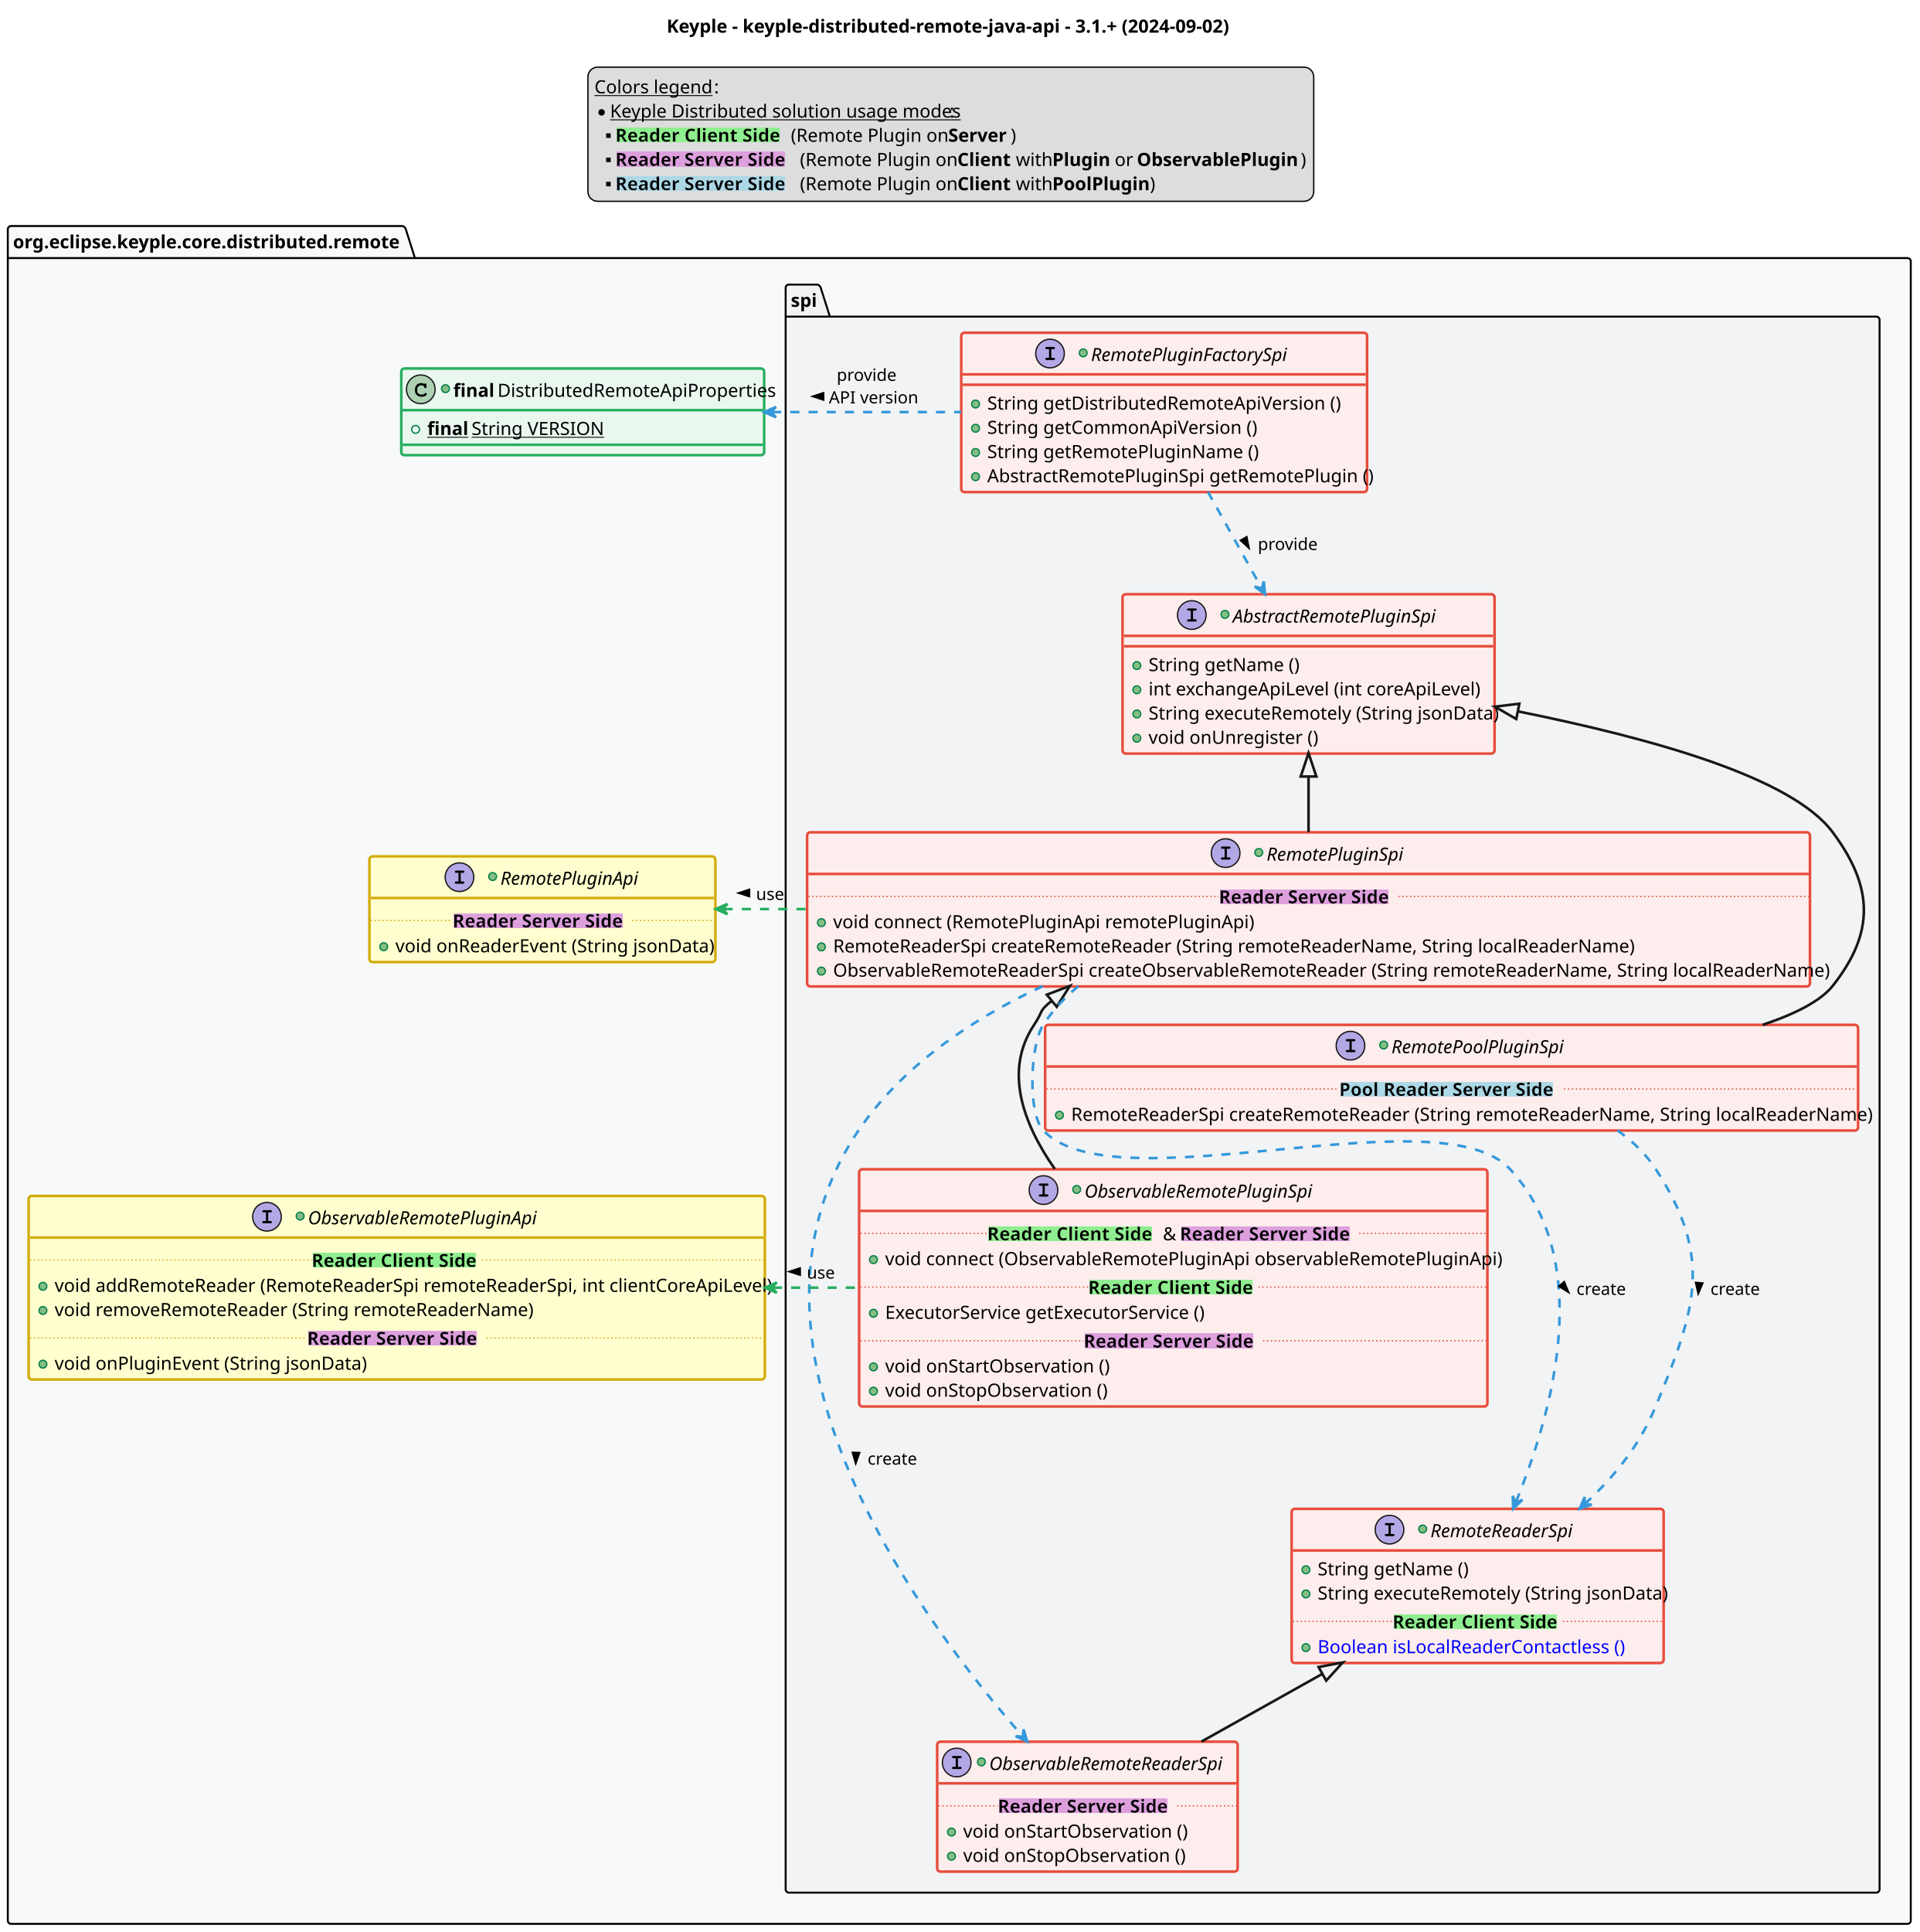
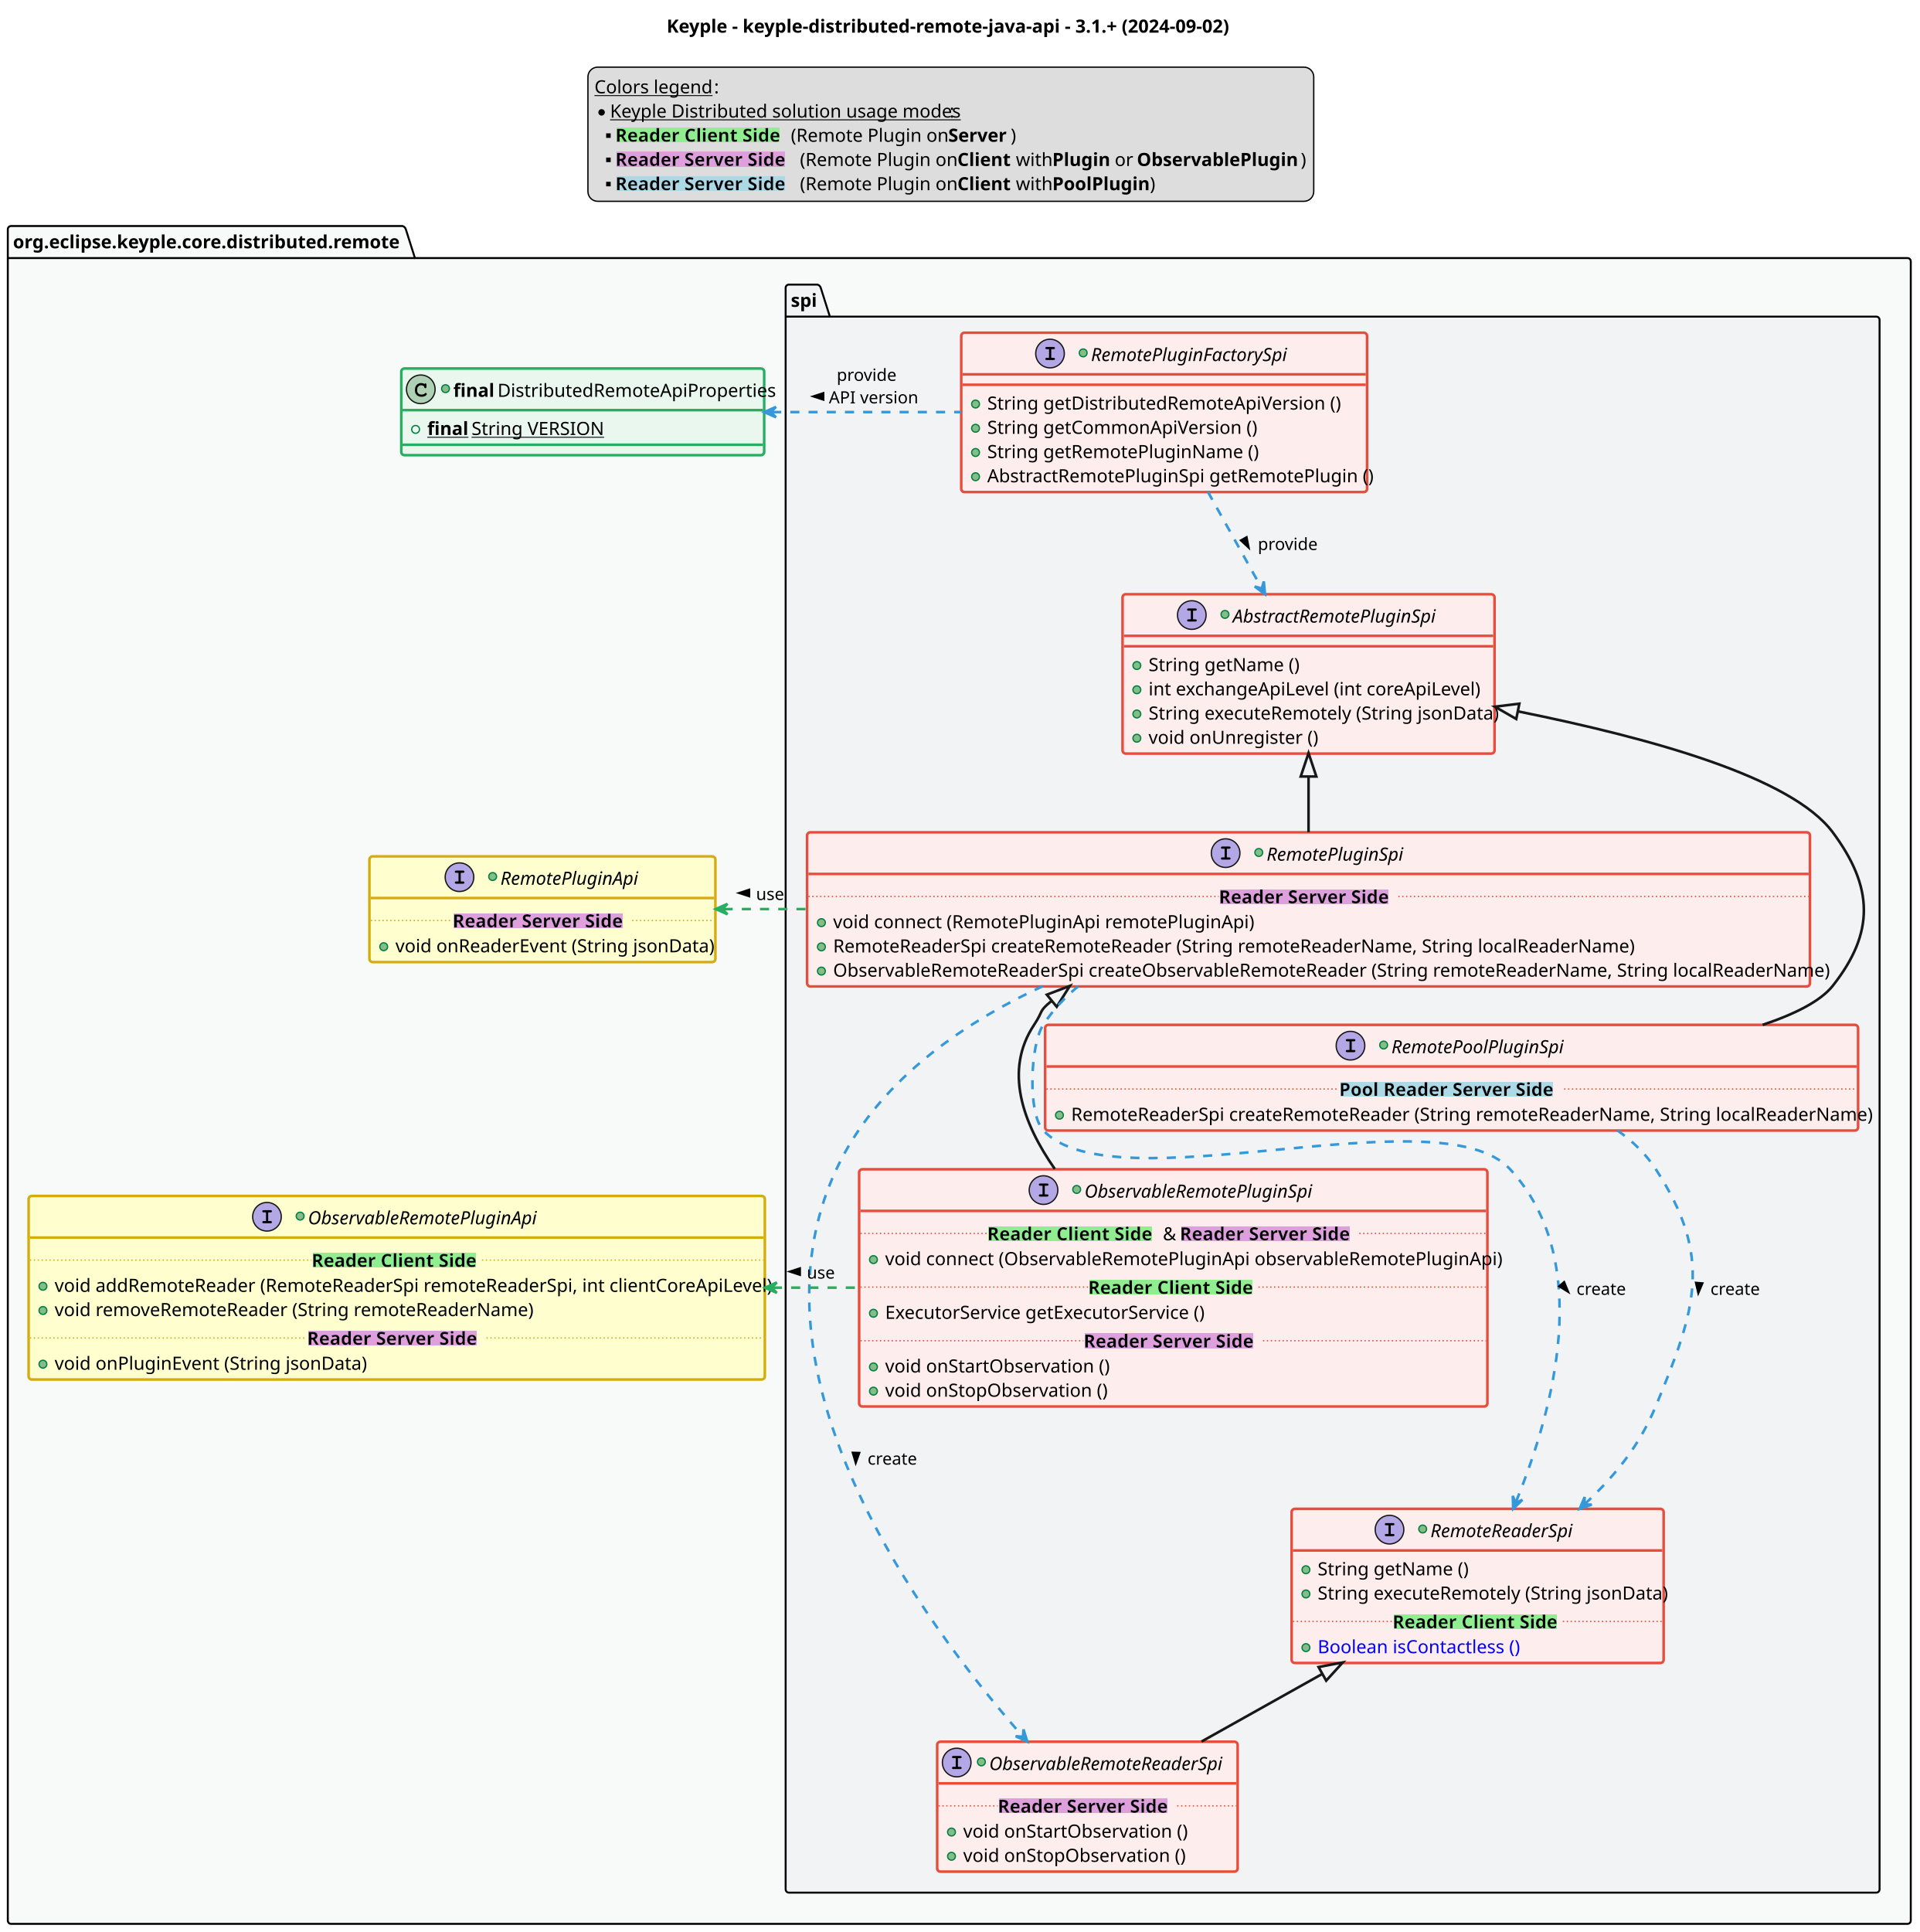
<svg xmlns="http://www.w3.org/2000/svg" contentStyleType="text/css" height="1485px" preserveAspectRatio="none" style="width:1476px;height:1485px;background:#FFFFFF;" version="1.1" viewBox="0 0 1476 1485" width="1476px" zoomAndPan="magnify">
  <defs>
-     <filter height="1" id="b19fk21f3joc210" width="1" x="0" y="0">
+     <filter height="1" id="b5j9cqn3g2prt0" width="1" x="0" y="0">
      <feFlood flood-color="#90EE90" result="flood" />
      <feComposite in="SourceGraphic" in2="flood" operator="over" />
    </filter>
-     <filter height="1" id="b19fk21f3joc211" width="1" x="0" y="0">
+     <filter height="1" id="b5j9cqn3g2prt1" width="1" x="0" y="0">
      <feFlood flood-color="#DDA0DD" result="flood" />
      <feComposite in="SourceGraphic" in2="flood" operator="over" />
    </filter>
-     <filter height="1" id="b19fk21f3joc212" width="1" x="0" y="0">
+     <filter height="1" id="b5j9cqn3g2prt2" width="1" x="0" y="0">
      <feFlood flood-color="#ADD8E6" result="flood" />
      <feComposite in="SourceGraphic" in2="flood" operator="over" />
    </filter>
  </defs>
  <g>
    <text fill="#000000" font-family="sans-serif" font-size="14" font-weight="bold" lengthAdjust="spacing" textLength="437" x="512.5" y="25.107">Keyple - keyple-distributed-remote-java-api - 3.1.+ (2024-09-02)</text>
    <rect fill="#DDDDDD" height="103.106" id="_legend" rx="7.5" ry="7.5" style="stroke:#000000;stroke-width:1.0;" width="558" x="452" y="51.621" />
    <text fill="#000000" font-family="sans-serif" font-size="14" lengthAdjust="spacing" text-decoration="underline" textLength="88" x="457" y="71.728">Colors legend</text>
    <text fill="#000000" font-family="sans-serif" font-size="14" lengthAdjust="spacing" textLength="4" x="549" y="71.728">:</text>
    <ellipse cx="462.5" cy="86.363" fill="#000000" rx="2.5" ry="2.5" style="stroke:#000000;stroke-width:0.0;" />
    <text fill="#000000" font-family="sans-serif" font-size="14" lengthAdjust="spacing" text-decoration="underline" textLength="257" x="469" y="90.35">Keyple Distributed solution usage modes</text>
    <text fill="#000000" font-family="sans-serif" font-size="14" lengthAdjust="spacing" textLength="4" x="730" y="90.35">:</text>
    <rect fill="#000000" height="3.5" style="stroke:#000000;stroke-width:0.0;" width="3.5" x="466" y="102.484" />
-     <text fill="#000000" filter="url(#b19fk21f3joc210)" font-family="sans-serif" font-size="14" font-weight="bold" lengthAdjust="spacing" textLength="131" x="473" y="108.971">Reader Client Side</text>
+     <text fill="#000000" filter="url(#b5j9cqn3g2prt0)" font-family="sans-serif" font-size="14" font-weight="bold" lengthAdjust="spacing" textLength="131" x="473" y="108.971">Reader Client Side</text>
    <text fill="#000000" font-family="sans-serif" font-size="14" lengthAdjust="spacing" textLength="117" x="608" y="108.971">(Remote Plugin on</text>
    <text fill="#000000" font-family="sans-serif" font-size="14" font-weight="bold" lengthAdjust="spacing" textLength="48" x="729" y="108.971">Server</text>
    <text fill="#000000" font-family="sans-serif" font-size="14" lengthAdjust="spacing" textLength="5" x="777" y="108.971">)</text>
    <rect fill="#000000" height="3.5" style="stroke:#000000;stroke-width:0.0;" width="3.5" x="466" y="121.106" />
-     <text fill="#000000" filter="url(#b19fk21f3joc211)" font-family="sans-serif" font-size="14" font-weight="bold" lengthAdjust="spacing" textLength="138" x="473" y="127.592">Reader Server Side</text>
+     <text fill="#000000" filter="url(#b5j9cqn3g2prt1)" font-family="sans-serif" font-size="14" font-weight="bold" lengthAdjust="spacing" textLength="138" x="473" y="127.592">Reader Server Side</text>
    <text fill="#000000" font-family="sans-serif" font-size="14" lengthAdjust="spacing" textLength="117" x="615" y="127.592">(Remote Plugin on</text>
    <text fill="#000000" font-family="sans-serif" font-size="14" font-weight="bold" lengthAdjust="spacing" textLength="41" x="736" y="127.592">Client</text>
    <text fill="#000000" font-family="sans-serif" font-size="14" lengthAdjust="spacing" textLength="24" x="781" y="127.592">with</text>
    <text fill="#000000" font-family="sans-serif" font-size="14" font-weight="bold" lengthAdjust="spacing" textLength="44" x="809" y="127.592">Plugin</text>
    <text fill="#000000" font-family="sans-serif" font-size="14" lengthAdjust="spacing" textLength="13" x="857" y="127.592">or</text>
    <text fill="#000000" font-family="sans-serif" font-size="14" font-weight="bold" lengthAdjust="spacing" textLength="126" x="874" y="127.592">ObservablePlugin</text>
    <text fill="#000000" font-family="sans-serif" font-size="14" lengthAdjust="spacing" textLength="5" x="1000" y="127.592">)</text>
    <rect fill="#000000" height="3.5" style="stroke:#000000;stroke-width:0.0;" width="3.5" x="466" y="139.727" />
-     <text fill="#000000" filter="url(#b19fk21f3joc212)" font-family="sans-serif" font-size="14" font-weight="bold" lengthAdjust="spacing" textLength="138" x="473" y="146.213">Reader Server Side</text>
+     <text fill="#000000" filter="url(#b5j9cqn3g2prt2)" font-family="sans-serif" font-size="14" font-weight="bold" lengthAdjust="spacing" textLength="138" x="473" y="146.213">Reader Server Side</text>
    <text fill="#000000" font-family="sans-serif" font-size="14" lengthAdjust="spacing" textLength="117" x="615" y="146.213">(Remote Plugin on</text>
    <text fill="#000000" font-family="sans-serif" font-size="14" font-weight="bold" lengthAdjust="spacing" textLength="41" x="736" y="146.213">Client</text>
    <text fill="#000000" font-family="sans-serif" font-size="14" lengthAdjust="spacing" textLength="24" x="781" y="146.213">with</text>
    <text fill="#000000" font-family="sans-serif" font-size="14" font-weight="bold" lengthAdjust="spacing" textLength="75" x="809" y="146.213">PoolPlugin</text>
    <text fill="#000000" font-family="sans-serif" font-size="14" lengthAdjust="spacing" textLength="5" x="884" y="146.213">)</text>
    <g id="cluster_api">
      <path d="M8.5,173.74 L309.5,173.74 A3.75,3.75 0 0 1 312,176.24 L319,198.361 L1466.5,198.361 A2.5,2.5 0 0 1 1469,200.861 L1469,1476.24 A2.5,2.5 0 0 1 1466.5,1478.74 L8.5,1478.74 A2.5,2.5 0 0 1 6,1476.24 L6,176.24 A2.5,2.5 0 0 1 8.5,173.74 " fill="#F8F9F9" style="stroke:#000000;stroke-width:1.5;" />
      <line style="stroke:#000000;stroke-width:1.5;" x1="6" x2="319" y1="198.361" y2="198.361" />
      <text fill="#000000" font-family="sans-serif" font-size="14" font-weight="bold" lengthAdjust="spacing" textLength="300" x="10" y="190.848">org.eclipse.keyple.core.distributed.remote</text>
    </g>
    <g id="cluster_spi">
      <path d="M606.5,218.74 L628.5,218.74 A3.75,3.75 0 0 1 631,221.24 L638,243.361 L1442.5,243.361 A2.5,2.5 0 0 1 1445,245.861 L1445,1452.24 A2.5,2.5 0 0 1 1442.5,1454.74 L606.5,1454.74 A2.5,2.5 0 0 1 604,1452.24 L604,221.24 A2.5,2.5 0 0 1 606.5,218.74 " fill="#F2F3F4" style="stroke:#000000;stroke-width:1.5;" />
      <line style="stroke:#000000;stroke-width:1.5;" x1="604" x2="638" y1="243.361" y2="243.361" />
      <text fill="#000000" font-family="sans-serif" font-size="14" font-weight="bold" lengthAdjust="spacing" textLength="21" x="608" y="235.848">spi</text>
    </g>
    <g id="elem_ApiProperties">
      <rect codeLine="62" fill="#E9F7EF" height="66.621" id="ApiProperties" rx="2.5" ry="2.5" style="stroke:#27AE60;stroke-width:2.0;" width="279" x="308.5" y="283.24" />
      <ellipse cx="323.5" cy="299.24" fill="#ADD1B2" rx="11" ry="11" style="stroke:#181818;stroke-width:1.0;" />
      <path d="M326.266,295.115 Q326.422,294.897 326.609,294.787 Q326.797,294.678 327.016,294.678 Q327.391,294.678 327.625,294.943 Q327.859,295.193 327.859,295.803 L327.859,297.256 Q327.859,297.865 327.625,298.131 Q327.391,298.397 327.016,298.397 Q326.672,298.397 326.469,298.193 Q326.266,298.006 326.156,297.49 Q326.109,297.131 325.922,296.943 Q325.594,296.568 324.984,296.35 Q324.375,296.131 323.75,296.131 Q322.984,296.131 322.344,296.459 Q321.719,296.787 321.219,297.537 Q320.734,298.287 320.734,299.318 L320.734,300.412 Q320.734,301.647 321.625,302.475 Q322.516,303.287 324.109,303.287 Q325.047,303.287 325.703,303.037 Q326.094,302.881 326.516,302.443 Q326.781,302.178 326.922,302.1 Q327.078,302.022 327.281,302.022 Q327.609,302.022 327.859,302.287 Q328.125,302.537 328.125,302.881 Q328.125,303.225 327.781,303.631 Q327.281,304.209 326.484,304.537 Q325.406,304.99 324.109,304.99 Q322.594,304.99 321.391,304.365 Q320.406,303.865 319.719,302.803 Q319.031,301.725 319.031,300.443 L319.031,299.287 Q319.031,297.959 319.641,296.818 Q320.266,295.662 321.359,295.053 Q322.453,294.428 323.688,294.428 Q324.422,294.428 325.062,294.6 Q325.719,294.756 326.266,295.115 Z " fill="#000000" />
      <ellipse cx="342.5" cy="298.74" fill="#84BE84" rx="3" ry="3" style="stroke:#038048;stroke-width:1.0;" />
      <text fill="#000000" font-family="sans-serif" font-size="14" font-weight="bold" lengthAdjust="spacing" textLength="30" x="348.5" y="305.037">final</text>
      <text fill="#000000" font-family="sans-serif" font-size="14" lengthAdjust="spacing" textLength="202" x="382.5" y="305.037">DistributedRemoteApiProperties</text>
      <line style="stroke:#27AE60;stroke-width:2.0;" x1="309.5" x2="586.5" y1="315.24" y2="315.24" />
      <ellipse cx="319.5" cy="330.051" fill="none" rx="3" ry="3" style="stroke:#038048;stroke-width:1.0;" />
      <text fill="#000000" font-family="sans-serif" font-size="14" font-weight="bold" lengthAdjust="spacing" text-decoration="underline" textLength="30" x="328.5" y="334.348">final</text>
      <text fill="#000000" font-family="sans-serif" font-size="14" lengthAdjust="spacing" text-decoration="underline" textLength="101" x="362.5" y="334.348">String VERSION</text>
      <line style="stroke:#27AE60;stroke-width:2.0;" x1="309.5" x2="586.5" y1="341.861" y2="341.861" />
    </g>
    <g id="elem_RemotePluginApi">
      <rect codeLine="65" fill="#FEFECE" height="81.242" id="RemotePluginApi" rx="2.5" ry="2.5" style="stroke:#D4AC0D;stroke-width:2.0;" width="266" x="284" y="658.24" />
      <ellipse cx="353.25" cy="674.24" fill="#B4A7E5" rx="11" ry="11" style="stroke:#181818;stroke-width:1.0;" />
      <path d="M354.203,670.881 L354.203,677.537 L355.922,677.537 Q356.531,677.537 356.797,677.771 Q357.062,678.006 357.062,678.396 Q357.062,678.771 356.797,679.006 Q356.531,679.24 355.922,679.24 L350.781,679.24 Q350.172,679.24 349.906,679.006 Q349.641,678.771 349.641,678.381 Q349.641,678.006 349.906,677.771 Q350.172,677.537 350.781,677.537 L352.5,677.537 L352.5,670.881 L350.781,670.881 Q350.172,670.881 349.906,670.646 Q349.641,670.412 349.641,670.021 Q349.641,669.646 349.906,669.412 Q350.172,669.178 350.781,669.178 L355.922,669.178 Q356.531,669.178 356.797,669.412 Q357.062,669.646 357.062,670.021 Q357.062,670.412 356.797,670.646 Q356.531,670.881 355.922,670.881 L354.203,670.881 Z " fill="#000000" />
      <ellipse cx="378.75" cy="673.74" fill="#84BE84" rx="3" ry="3" style="stroke:#038048;stroke-width:1.0;" />
      <text fill="#000000" font-family="sans-serif" font-size="14" font-style="italic" lengthAdjust="spacing" textLength="108" x="384.75" y="680.037">RemotePluginApi</text>
      <line style="stroke:#D4AC0D;stroke-width:2.0;" x1="285" x2="549" y1="690.24" y2="690.24" />
      <ellipse cx="295" cy="727.672" fill="#84BE84" rx="3" ry="3" style="stroke:#038048;stroke-width:1.0;" />
      <text fill="#000000" font-family="sans-serif" font-size="14" lengthAdjust="spacing" textLength="240" x="304" y="731.969">void onReaderEvent (String jsonData)</text>
      <line style="stroke:#D4AC0D;stroke-width:1.0;stroke-dasharray:1.0,2.0;" x1="285" x2="348" y1="707.551" y2="707.551" />
-       <text fill="#000000" filter="url(#b19fk21f3joc211)" font-family="sans-serif" font-size="14" font-weight="bold" lengthAdjust="spacing" textLength="138" x="348" y="712.848">Reader Server Side</text>
+       <text fill="#000000" filter="url(#b5j9cqn3g2prt1)" font-family="sans-serif" font-size="14" font-weight="bold" lengthAdjust="spacing" textLength="138" x="348" y="712.848">Reader Server Side</text>
      <line style="stroke:#D4AC0D;stroke-width:1.0;stroke-dasharray:1.0,2.0;" x1="486" x2="549" y1="707.551" y2="707.551" />
    </g>
    <g id="elem_ObservableRemotePluginApi">
      <rect codeLine="69" fill="#FEFECE" height="141.106" id="ObservableRemotePluginApi" rx="2.5" ry="2.5" style="stroke:#D4AC0D;stroke-width:2.0;" width="566" x="22" y="919.24" />
      <ellipse cx="205.25" cy="935.24" fill="#B4A7E5" rx="11" ry="11" style="stroke:#181818;stroke-width:1.0;" />
      <path d="M206.203,931.881 L206.203,938.537 L207.922,938.537 Q208.531,938.537 208.797,938.771 Q209.062,939.006 209.062,939.396 Q209.062,939.771 208.797,940.006 Q208.531,940.24 207.922,940.24 L202.781,940.24 Q202.172,940.24 201.906,940.006 Q201.641,939.771 201.641,939.381 Q201.641,939.006 201.906,938.771 Q202.172,938.537 202.781,938.537 L204.5,938.537 L204.5,931.881 L202.781,931.881 Q202.172,931.881 201.906,931.646 Q201.641,931.412 201.641,931.021 Q201.641,930.646 201.906,930.412 Q202.172,930.178 202.781,930.178 L207.922,930.178 Q208.531,930.178 208.797,930.412 Q209.062,930.646 209.062,931.021 Q209.062,931.412 208.797,931.646 Q208.531,931.881 207.922,931.881 L206.203,931.881 Z " fill="#000000" />
      <ellipse cx="230.75" cy="934.74" fill="#84BE84" rx="3" ry="3" style="stroke:#038048;stroke-width:1.0;" />
      <text fill="#000000" font-family="sans-serif" font-size="14" font-style="italic" lengthAdjust="spacing" textLength="180" x="236.75" y="941.037">ObservableRemotePluginApi</text>
      <line style="stroke:#D4AC0D;stroke-width:2.0;" x1="23" x2="587" y1="951.24" y2="951.24" />
      <ellipse cx="33" cy="988.672" fill="#84BE84" rx="3" ry="3" style="stroke:#038048;stroke-width:1.0;" />
      <text fill="#000000" font-family="sans-serif" font-size="14" lengthAdjust="spacing" textLength="540" x="42" y="992.969">void addRemoteReader (RemoteReaderSpi remoteReaderSpi, int clientCoreApiLevel)</text>
      <ellipse cx="33" cy="1007.293" fill="#84BE84" rx="3" ry="3" style="stroke:#038048;stroke-width:1.0;" />
      <text fill="#000000" font-family="sans-serif" font-size="14" lengthAdjust="spacing" textLength="355" x="42" y="1011.59">void removeRemoteReader (String remoteReaderName)</text>
      <line style="stroke:#D4AC0D;stroke-width:1.0;stroke-dasharray:1.0,2.0;" x1="23" x2="239.5" y1="968.551" y2="968.551" />
-       <text fill="#000000" filter="url(#b19fk21f3joc210)" font-family="sans-serif" font-size="14" font-weight="bold" lengthAdjust="spacing" textLength="131" x="239.5" y="973.848">Reader Client Side</text>
+       <text fill="#000000" filter="url(#b5j9cqn3g2prt0)" font-family="sans-serif" font-size="14" font-weight="bold" lengthAdjust="spacing" textLength="131" x="239.5" y="973.848">Reader Client Side</text>
      <line style="stroke:#D4AC0D;stroke-width:1.0;stroke-dasharray:1.0,2.0;" x1="370.5" x2="587" y1="968.551" y2="968.551" />
      <ellipse cx="33" cy="1048.535" fill="#84BE84" rx="3" ry="3" style="stroke:#038048;stroke-width:1.0;" />
      <text fill="#000000" font-family="sans-serif" font-size="14" lengthAdjust="spacing" textLength="232" x="42" y="1052.832">void onPluginEvent (String jsonData)</text>
      <line style="stroke:#D4AC0D;stroke-width:1.0;stroke-dasharray:1.0,2.0;" x1="23" x2="236" y1="1028.414" y2="1028.414" />
-       <text fill="#000000" filter="url(#b19fk21f3joc211)" font-family="sans-serif" font-size="14" font-weight="bold" lengthAdjust="spacing" textLength="138" x="236" y="1033.711">Reader Server Side</text>
+       <text fill="#000000" filter="url(#b5j9cqn3g2prt1)" font-family="sans-serif" font-size="14" font-weight="bold" lengthAdjust="spacing" textLength="138" x="236" y="1033.711">Reader Server Side</text>
      <line style="stroke:#D4AC0D;stroke-width:1.0;stroke-dasharray:1.0,2.0;" x1="374" x2="587" y1="1028.414" y2="1028.414" />
    </g>
    <g id="elem_RemotePluginFactorySpi">
      <rect codeLine="78" fill="#FDEDEC" height="122.484" id="RemotePluginFactorySpi" rx="2.5" ry="2.5" style="stroke:#E74C3C;stroke-width:2.0;" width="312" x="739" y="255.74" />
      <ellipse cx="807.25" cy="271.74" fill="#B4A7E5" rx="11" ry="11" style="stroke:#181818;stroke-width:1.0;" />
      <path d="M808.203,268.381 L808.203,275.037 L809.922,275.037 Q810.531,275.037 810.797,275.272 Q811.062,275.506 811.062,275.897 Q811.062,276.272 810.797,276.506 Q810.531,276.74 809.922,276.74 L804.781,276.74 Q804.172,276.74 803.906,276.506 Q803.641,276.272 803.641,275.881 Q803.641,275.506 803.906,275.272 Q804.172,275.037 804.781,275.037 L806.5,275.037 L806.5,268.381 L804.781,268.381 Q804.172,268.381 803.906,268.147 Q803.641,267.912 803.641,267.522 Q803.641,267.147 803.906,266.912 Q804.172,266.678 804.781,266.678 L809.922,266.678 Q810.531,266.678 810.797,266.912 Q811.062,267.147 811.062,267.522 Q811.062,267.912 810.797,268.147 Q810.531,268.381 809.922,268.381 L808.203,268.381 Z " fill="#000000" />
      <ellipse cx="832.75" cy="271.24" fill="#84BE84" rx="3" ry="3" style="stroke:#038048;stroke-width:1.0;" />
      <text fill="#000000" font-family="sans-serif" font-size="14" font-style="italic" lengthAdjust="spacing" textLength="156" x="838.75" y="277.537">RemotePluginFactorySpi</text>
      <line style="stroke:#E74C3C;stroke-width:2.0;" x1="740" x2="1050" y1="287.74" y2="287.74" />
      <line style="stroke:#E74C3C;stroke-width:2.0;" x1="740" x2="1050" y1="295.74" y2="295.74" />
      <ellipse cx="750" cy="310.551" fill="#84BE84" rx="3" ry="3" style="stroke:#038048;stroke-width:1.0;" />
      <text fill="#000000" font-family="sans-serif" font-size="14" lengthAdjust="spacing" textLength="260" x="759" y="314.848">String getDistributedRemoteApiVersion ()</text>
      <ellipse cx="750" cy="329.172" fill="#84BE84" rx="3" ry="3" style="stroke:#038048;stroke-width:1.0;" />
      <text fill="#000000" font-family="sans-serif" font-size="14" lengthAdjust="spacing" textLength="199" x="759" y="333.469">String getCommonApiVersion ()</text>
      <ellipse cx="750" cy="347.793" fill="#84BE84" rx="3" ry="3" style="stroke:#038048;stroke-width:1.0;" />
      <text fill="#000000" font-family="sans-serif" font-size="14" lengthAdjust="spacing" textLength="199" x="759" y="352.09">String getRemotePluginName ()</text>
      <ellipse cx="750" cy="366.414" fill="#84BE84" rx="3" ry="3" style="stroke:#038048;stroke-width:1.0;" />
      <text fill="#000000" font-family="sans-serif" font-size="14" lengthAdjust="spacing" textLength="286" x="759" y="370.711">AbstractRemotePluginSpi getRemotePlugin ()</text>
    </g>
    <g id="elem_AbstractRemotePluginSpi">
      <rect codeLine="85" fill="#FDEDEC" height="122.484" id="AbstractRemotePluginSpi" rx="2.5" ry="2.5" style="stroke:#E74C3C;stroke-width:2.0;" width="286" x="863" y="456.74" />
      <ellipse cx="916.25" cy="472.74" fill="#B4A7E5" rx="11" ry="11" style="stroke:#181818;stroke-width:1.0;" />
      <path d="M917.203,469.381 L917.203,476.037 L918.922,476.037 Q919.531,476.037 919.797,476.272 Q920.062,476.506 920.062,476.897 Q920.062,477.272 919.797,477.506 Q919.531,477.74 918.922,477.74 L913.781,477.74 Q913.172,477.74 912.906,477.506 Q912.641,477.272 912.641,476.881 Q912.641,476.506 912.906,476.272 Q913.172,476.037 913.781,476.037 L915.5,476.037 L915.5,469.381 L913.781,469.381 Q913.172,469.381 912.906,469.147 Q912.641,468.912 912.641,468.522 Q912.641,468.147 912.906,467.912 Q913.172,467.678 913.781,467.678 L918.922,467.678 Q919.531,467.678 919.797,467.912 Q920.062,468.147 920.062,468.522 Q920.062,468.912 919.797,469.147 Q919.531,469.381 918.922,469.381 L917.203,469.381 Z " fill="#000000" />
      <ellipse cx="941.75" cy="472.24" fill="#84BE84" rx="3" ry="3" style="stroke:#038048;stroke-width:1.0;" />
      <text fill="#000000" font-family="sans-serif" font-size="14" font-style="italic" lengthAdjust="spacing" textLength="160" x="947.75" y="478.537">AbstractRemotePluginSpi</text>
      <line style="stroke:#E74C3C;stroke-width:2.0;" x1="864" x2="1148" y1="488.74" y2="488.74" />
      <line style="stroke:#E74C3C;stroke-width:2.0;" x1="864" x2="1148" y1="496.74" y2="496.74" />
      <ellipse cx="874" cy="511.551" fill="#84BE84" rx="3" ry="3" style="stroke:#038048;stroke-width:1.0;" />
      <text fill="#000000" font-family="sans-serif" font-size="14" lengthAdjust="spacing" textLength="111" x="883" y="515.848">String getName ()</text>
      <ellipse cx="874" cy="530.172" fill="#84BE84" rx="3" ry="3" style="stroke:#038048;stroke-width:1.0;" />
      <text fill="#000000" font-family="sans-serif" font-size="14" lengthAdjust="spacing" textLength="249" x="883" y="534.469">int exchangeApiLevel (int coreApiLevel)</text>
      <ellipse cx="874" cy="548.793" fill="#84BE84" rx="3" ry="3" style="stroke:#038048;stroke-width:1.0;" />
      <text fill="#000000" font-family="sans-serif" font-size="14" lengthAdjust="spacing" textLength="260" x="883" y="553.09">String executeRemotely (String jsonData)</text>
      <ellipse cx="874" cy="567.414" fill="#84BE84" rx="3" ry="3" style="stroke:#038048;stroke-width:1.0;" />
      <text fill="#000000" font-family="sans-serif" font-size="14" lengthAdjust="spacing" textLength="125" x="883" y="571.711">void onUnregister ()</text>
    </g>
    <g id="elem_RemotePluginSpi">
      <rect codeLine="91" fill="#FDEDEC" height="118.484" id="RemotePluginSpi" rx="2.5" ry="2.5" style="stroke:#E74C3C;stroke-width:2.0;" width="771" x="620.5" y="639.74" />
      <ellipse cx="942.25" cy="655.74" fill="#B4A7E5" rx="11" ry="11" style="stroke:#181818;stroke-width:1.0;" />
      <path d="M943.203,652.381 L943.203,659.037 L944.922,659.037 Q945.531,659.037 945.797,659.271 Q946.062,659.506 946.062,659.896 Q946.062,660.271 945.797,660.506 Q945.531,660.74 944.922,660.74 L939.781,660.74 Q939.172,660.74 938.906,660.506 Q938.641,660.271 938.641,659.881 Q938.641,659.506 938.906,659.271 Q939.172,659.037 939.781,659.037 L941.5,659.037 L941.5,652.381 L939.781,652.381 Q939.172,652.381 938.906,652.146 Q938.641,651.912 938.641,651.521 Q938.641,651.146 938.906,650.912 Q939.172,650.678 939.781,650.678 L944.922,650.678 Q945.531,650.678 945.797,650.912 Q946.062,651.146 946.062,651.521 Q946.062,651.912 945.797,652.146 Q945.531,652.381 944.922,652.381 L943.203,652.381 Z " fill="#000000" />
      <ellipse cx="967.75" cy="655.24" fill="#84BE84" rx="3" ry="3" style="stroke:#038048;stroke-width:1.0;" />
      <text fill="#000000" font-family="sans-serif" font-size="14" font-style="italic" lengthAdjust="spacing" textLength="108" x="973.75" y="661.537">RemotePluginSpi</text>
      <line style="stroke:#E74C3C;stroke-width:2.0;" x1="621.5" x2="1390.5" y1="671.74" y2="671.74" />
      <ellipse cx="631.5" cy="709.172" fill="#84BE84" rx="3" ry="3" style="stroke:#038048;stroke-width:1.0;" />
      <text fill="#000000" font-family="sans-serif" font-size="14" lengthAdjust="spacing" textLength="309" x="640.5" y="713.469">void connect (RemotePluginApi remotePluginApi)</text>
      <ellipse cx="631.5" cy="727.793" fill="#84BE84" rx="3" ry="3" style="stroke:#038048;stroke-width:1.0;" />
      <text fill="#000000" font-family="sans-serif" font-size="14" lengthAdjust="spacing" textLength="599" x="640.5" y="732.09">RemoteReaderSpi createRemoteReader (String remoteReaderName, String localReaderName)</text>
      <ellipse cx="631.5" cy="746.414" fill="#84BE84" rx="3" ry="3" style="stroke:#038048;stroke-width:1.0;" />
      <text fill="#000000" font-family="sans-serif" font-size="14" lengthAdjust="spacing" textLength="745" x="640.5" y="750.711">ObservableRemoteReaderSpi createObservableRemoteReader (String remoteReaderName, String localReaderName)</text>
      <line style="stroke:#E74C3C;stroke-width:1.0;stroke-dasharray:1.0,2.0;" x1="621.5" x2="937" y1="689.051" y2="689.051" />
-       <text fill="#000000" filter="url(#b19fk21f3joc211)" font-family="sans-serif" font-size="14" font-weight="bold" lengthAdjust="spacing" textLength="138" x="937" y="694.348">Reader Server Side</text>
+       <text fill="#000000" filter="url(#b5j9cqn3g2prt1)" font-family="sans-serif" font-size="14" font-weight="bold" lengthAdjust="spacing" textLength="138" x="937" y="694.348">Reader Server Side</text>
      <line style="stroke:#E74C3C;stroke-width:1.0;stroke-dasharray:1.0,2.0;" x1="1075" x2="1390.5" y1="689.051" y2="689.051" />
    </g>
    <g id="elem_ObservableRemotePluginSpi">
      <rect codeLine="97" fill="#FDEDEC" height="182.348" id="ObservableRemotePluginSpi" rx="2.5" ry="2.5" style="stroke:#E74C3C;stroke-width:2.0;" width="483" x="660.5" y="898.74" />
      <ellipse cx="802.25" cy="914.74" fill="#B4A7E5" rx="11" ry="11" style="stroke:#181818;stroke-width:1.0;" />
      <path d="M803.203,911.381 L803.203,918.037 L804.922,918.037 Q805.531,918.037 805.797,918.271 Q806.062,918.506 806.062,918.896 Q806.062,919.271 805.797,919.506 Q805.531,919.74 804.922,919.74 L799.781,919.74 Q799.172,919.74 798.906,919.506 Q798.641,919.271 798.641,918.881 Q798.641,918.506 798.906,918.271 Q799.172,918.037 799.781,918.037 L801.5,918.037 L801.5,911.381 L799.781,911.381 Q799.172,911.381 798.906,911.146 Q798.641,910.912 798.641,910.521 Q798.641,910.146 798.906,909.912 Q799.172,909.678 799.781,909.678 L804.922,909.678 Q805.531,909.678 805.797,909.912 Q806.062,910.146 806.062,910.521 Q806.062,910.912 805.797,911.146 Q805.531,911.381 804.922,911.381 L803.203,911.381 Z " fill="#000000" />
      <ellipse cx="827.75" cy="914.24" fill="#84BE84" rx="3" ry="3" style="stroke:#038048;stroke-width:1.0;" />
      <text fill="#000000" font-family="sans-serif" font-size="14" font-style="italic" lengthAdjust="spacing" textLength="180" x="833.75" y="920.537">ObservableRemotePluginSpi</text>
      <line style="stroke:#E74C3C;stroke-width:2.0;" x1="661.5" x2="1142.5" y1="930.74" y2="930.74" />
      <ellipse cx="671.5" cy="968.172" fill="#84BE84" rx="3" ry="3" style="stroke:#038048;stroke-width:1.0;" />
      <text fill="#000000" font-family="sans-serif" font-size="14" lengthAdjust="spacing" textLength="457" x="680.5" y="972.469">void connect (ObservableRemotePluginApi observableRemotePluginApi)</text>
      <line style="stroke:#E74C3C;stroke-width:1.0;stroke-dasharray:1.0,2.0;" x1="661.5" x2="759" y1="948.051" y2="948.051" />
-       <text fill="#000000" filter="url(#b19fk21f3joc210)" font-family="sans-serif" font-size="14" font-weight="bold" lengthAdjust="spacing" textLength="131" x="759" y="953.348">Reader Client Side</text>
+       <text fill="#000000" filter="url(#b5j9cqn3g2prt0)" font-family="sans-serif" font-size="14" font-weight="bold" lengthAdjust="spacing" textLength="131" x="759" y="953.348">Reader Client Side</text>
      <text fill="#000000" font-family="sans-serif" font-size="14" lengthAdjust="spacing" textLength="9" x="894" y="953.348">&amp;</text>
-       <text fill="#000000" filter="url(#b19fk21f3joc211)" font-family="sans-serif" font-size="14" font-weight="bold" lengthAdjust="spacing" textLength="138" x="907" y="953.348">Reader Server Side</text>
+       <text fill="#000000" filter="url(#b5j9cqn3g2prt1)" font-family="sans-serif" font-size="14" font-weight="bold" lengthAdjust="spacing" textLength="138" x="907" y="953.348">Reader Server Side</text>
      <line style="stroke:#E74C3C;stroke-width:1.0;stroke-dasharray:1.0,2.0;" x1="1045" x2="1142.5" y1="948.051" y2="948.051" />
      <ellipse cx="671.5" cy="1009.414" fill="#84BE84" rx="3" ry="3" style="stroke:#038048;stroke-width:1.0;" />
      <text fill="#000000" font-family="sans-serif" font-size="14" lengthAdjust="spacing" textLength="242" x="680.5" y="1013.711">ExecutorService getExecutorService ()</text>
      <line style="stroke:#E74C3C;stroke-width:1.0;stroke-dasharray:1.0,2.0;" x1="661.5" x2="836.5" y1="989.293" y2="989.293" />
-       <text fill="#000000" filter="url(#b19fk21f3joc210)" font-family="sans-serif" font-size="14" font-weight="bold" lengthAdjust="spacing" textLength="131" x="836.5" y="994.59">Reader Client Side</text>
+       <text fill="#000000" filter="url(#b5j9cqn3g2prt0)" font-family="sans-serif" font-size="14" font-weight="bold" lengthAdjust="spacing" textLength="131" x="836.5" y="994.59">Reader Client Side</text>
      <line style="stroke:#E74C3C;stroke-width:1.0;stroke-dasharray:1.0,2.0;" x1="967.5" x2="1142.5" y1="989.293" y2="989.293" />
      <ellipse cx="671.5" cy="1050.656" fill="#84BE84" rx="3" ry="3" style="stroke:#038048;stroke-width:1.0;" />
      <text fill="#000000" font-family="sans-serif" font-size="14" lengthAdjust="spacing" textLength="167" x="680.5" y="1054.953">void onStartObservation ()</text>
      <ellipse cx="671.5" cy="1069.277" fill="#84BE84" rx="3" ry="3" style="stroke:#038048;stroke-width:1.0;" />
      <text fill="#000000" font-family="sans-serif" font-size="14" lengthAdjust="spacing" textLength="166" x="680.5" y="1073.574">void onStopObservation ()</text>
      <line style="stroke:#E74C3C;stroke-width:1.0;stroke-dasharray:1.0,2.0;" x1="661.5" x2="833" y1="1030.535" y2="1030.535" />
-       <text fill="#000000" filter="url(#b19fk21f3joc211)" font-family="sans-serif" font-size="14" font-weight="bold" lengthAdjust="spacing" textLength="138" x="833" y="1035.832">Reader Server Side</text>
+       <text fill="#000000" filter="url(#b5j9cqn3g2prt1)" font-family="sans-serif" font-size="14" font-weight="bold" lengthAdjust="spacing" textLength="138" x="833" y="1035.832">Reader Server Side</text>
      <line style="stroke:#E74C3C;stroke-width:1.0;stroke-dasharray:1.0,2.0;" x1="971" x2="1142.5" y1="1030.535" y2="1030.535" />
    </g>
    <g id="elem_RemotePoolPluginSpi">
      <rect codeLine="106" fill="#FDEDEC" height="81.242" id="RemotePoolPluginSpi" rx="2.5" ry="2.5" style="stroke:#E74C3C;stroke-width:2.0;" width="625" x="803.5" y="787.74" />
      <ellipse cx="1038.25" cy="803.74" fill="#B4A7E5" rx="11" ry="11" style="stroke:#181818;stroke-width:1.0;" />
      <path d="M1039.203,800.381 L1039.203,807.037 L1040.922,807.037 Q1041.531,807.037 1041.797,807.271 Q1042.062,807.506 1042.062,807.896 Q1042.062,808.271 1041.797,808.506 Q1041.531,808.74 1040.922,808.74 L1035.781,808.74 Q1035.172,808.74 1034.906,808.506 Q1034.641,808.271 1034.641,807.881 Q1034.641,807.506 1034.906,807.271 Q1035.172,807.037 1035.781,807.037 L1037.5,807.037 L1037.5,800.381 L1035.781,800.381 Q1035.172,800.381 1034.906,800.146 Q1034.641,799.912 1034.641,799.521 Q1034.641,799.146 1034.906,798.912 Q1035.172,798.678 1035.781,798.678 L1040.922,798.678 Q1041.531,798.678 1041.797,798.912 Q1042.062,799.146 1042.062,799.521 Q1042.062,799.912 1041.797,800.146 Q1041.531,800.381 1040.922,800.381 L1039.203,800.381 Z " fill="#000000" />
      <ellipse cx="1063.75" cy="803.24" fill="#84BE84" rx="3" ry="3" style="stroke:#038048;stroke-width:1.0;" />
      <text fill="#000000" font-family="sans-serif" font-size="14" font-style="italic" lengthAdjust="spacing" textLength="136" x="1069.75" y="809.537">RemotePoolPluginSpi</text>
      <line style="stroke:#E74C3C;stroke-width:2.0;" x1="804.5" x2="1427.5" y1="819.74" y2="819.74" />
      <ellipse cx="814.5" cy="857.172" fill="#84BE84" rx="3" ry="3" style="stroke:#038048;stroke-width:1.0;" />
      <text fill="#000000" font-family="sans-serif" font-size="14" lengthAdjust="spacing" textLength="599" x="823.5" y="861.469">RemoteReaderSpi createRemoteReader (String remoteReaderName, String localReaderName)</text>
      <line style="stroke:#E74C3C;stroke-width:1.0;stroke-dasharray:1.0,2.0;" x1="804.5" x2="1029.5" y1="837.051" y2="837.051" />
-       <text fill="#000000" filter="url(#b19fk21f3joc212)" font-family="sans-serif" font-size="14" font-weight="bold" lengthAdjust="spacing" textLength="173" x="1029.5" y="842.348">Pool Reader Server Side</text>
+       <text fill="#000000" filter="url(#b5j9cqn3g2prt2)" font-family="sans-serif" font-size="14" font-weight="bold" lengthAdjust="spacing" textLength="173" x="1029.5" y="842.348">Pool Reader Server Side</text>
      <line style="stroke:#E74C3C;stroke-width:1.0;stroke-dasharray:1.0,2.0;" x1="1202.5" x2="1427.5" y1="837.051" y2="837.051" />
    </g>
    <g id="elem_RemoteReaderSpi">
      <rect codeLine="111" fill="#FDEDEC" height="118.484" id="RemoteReaderSpi" rx="2.5" ry="2.5" style="stroke:#E74C3C;stroke-width:2.0;" width="286" x="993" y="1159.74" />
      <ellipse cx="1068.25" cy="1175.74" fill="#B4A7E5" rx="11" ry="11" style="stroke:#181818;stroke-width:1.0;" />
      <path d="M1069.203,1172.381 L1069.203,1179.037 L1070.922,1179.037 Q1071.531,1179.037 1071.797,1179.272 Q1072.062,1179.506 1072.062,1179.897 Q1072.062,1180.272 1071.797,1180.506 Q1071.531,1180.74 1070.922,1180.74 L1065.781,1180.74 Q1065.172,1180.74 1064.906,1180.506 Q1064.641,1180.272 1064.641,1179.881 Q1064.641,1179.506 1064.906,1179.272 Q1065.172,1179.037 1065.781,1179.037 L1067.5,1179.037 L1067.5,1172.381 L1065.781,1172.381 Q1065.172,1172.381 1064.906,1172.147 Q1064.641,1171.912 1064.641,1171.522 Q1064.641,1171.147 1064.906,1170.912 Q1065.172,1170.678 1065.781,1170.678 L1070.922,1170.678 Q1071.531,1170.678 1071.797,1170.912 Q1072.062,1171.147 1072.062,1171.522 Q1072.062,1171.912 1071.797,1172.147 Q1071.531,1172.381 1070.922,1172.381 L1069.203,1172.381 Z " fill="#000000" />
      <ellipse cx="1093.75" cy="1175.24" fill="#84BE84" rx="3" ry="3" style="stroke:#038048;stroke-width:1.0;" />
      <text fill="#000000" font-family="sans-serif" font-size="14" font-style="italic" lengthAdjust="spacing" textLength="116" x="1099.75" y="1181.537">RemoteReaderSpi</text>
      <line style="stroke:#E74C3C;stroke-width:2.0;" x1="994" x2="1278" y1="1191.74" y2="1191.74" />
      <ellipse cx="1004" cy="1206.551" fill="#84BE84" rx="3" ry="3" style="stroke:#038048;stroke-width:1.0;" />
      <text fill="#000000" font-family="sans-serif" font-size="14" lengthAdjust="spacing" textLength="111" x="1013" y="1210.848">String getName ()</text>
      <ellipse cx="1004" cy="1225.172" fill="#84BE84" rx="3" ry="3" style="stroke:#038048;stroke-width:1.0;" />
      <text fill="#000000" font-family="sans-serif" font-size="14" lengthAdjust="spacing" textLength="260" x="1013" y="1229.469">String executeRemotely (String jsonData)</text>
      <ellipse cx="1004" cy="1266.414" fill="#84BE84" rx="3" ry="3" style="stroke:#038048;stroke-width:1.0;" />
-       <text fill="#0000FF" font-family="sans-serif" font-size="14" lengthAdjust="spacing" textLength="235" x="1013" y="1270.711">Boolean isLocalReaderContactless ()</text>
+       <text fill="#0000FF" font-family="sans-serif" font-size="14" lengthAdjust="spacing" textLength="154" x="1013" y="1270.711">Boolean isContactless ()</text>
      <line style="stroke:#E74C3C;stroke-width:1.0;stroke-dasharray:1.0,2.0;" x1="994" x2="1070.5" y1="1246.293" y2="1246.293" />
-       <text fill="#000000" filter="url(#b19fk21f3joc210)" font-family="sans-serif" font-size="14" font-weight="bold" lengthAdjust="spacing" textLength="131" x="1070.5" y="1251.59">Reader Client Side</text>
+       <text fill="#000000" filter="url(#b5j9cqn3g2prt0)" font-family="sans-serif" font-size="14" font-weight="bold" lengthAdjust="spacing" textLength="131" x="1070.5" y="1251.59">Reader Client Side</text>
      <line style="stroke:#E74C3C;stroke-width:1.0;stroke-dasharray:1.0,2.0;" x1="1201.5" x2="1278" y1="1246.293" y2="1246.293" />
    </g>
    <g id="elem_ObservableRemoteReaderSpi">
      <rect codeLine="117" fill="#FDEDEC" height="99.863" id="ObservableRemoteReaderSpi" rx="2.5" ry="2.5" style="stroke:#E74C3C;stroke-width:2.0;" width="231" x="720.5" y="1338.74" />
      <ellipse cx="735.5" cy="1354.74" fill="#B4A7E5" rx="11" ry="11" style="stroke:#181818;stroke-width:1.0;" />
      <path d="M736.453,1351.381 L736.453,1358.037 L738.172,1358.037 Q738.781,1358.037 739.047,1358.272 Q739.312,1358.506 739.312,1358.897 Q739.312,1359.272 739.047,1359.506 Q738.781,1359.74 738.172,1359.74 L733.031,1359.74 Q732.422,1359.74 732.156,1359.506 Q731.891,1359.272 731.891,1358.881 Q731.891,1358.506 732.156,1358.272 Q732.422,1358.037 733.031,1358.037 L734.75,1358.037 L734.75,1351.381 L733.031,1351.381 Q732.422,1351.381 732.156,1351.147 Q731.891,1350.912 731.891,1350.522 Q731.891,1350.147 732.156,1349.912 Q732.422,1349.678 733.031,1349.678 L738.172,1349.678 Q738.781,1349.678 739.047,1349.912 Q739.312,1350.147 739.312,1350.522 Q739.312,1350.912 739.047,1351.147 Q738.781,1351.381 738.172,1351.381 L736.453,1351.381 Z " fill="#000000" />
      <ellipse cx="754.5" cy="1354.24" fill="#84BE84" rx="3" ry="3" style="stroke:#038048;stroke-width:1.0;" />
      <text fill="#000000" font-family="sans-serif" font-size="14" font-style="italic" lengthAdjust="spacing" textLength="188" x="760.5" y="1360.537">ObservableRemoteReaderSpi</text>
      <line style="stroke:#E74C3C;stroke-width:2.0;" x1="721.5" x2="950.5" y1="1370.74" y2="1370.74" />
      <ellipse cx="731.5" cy="1408.172" fill="#84BE84" rx="3" ry="3" style="stroke:#038048;stroke-width:1.0;" />
      <text fill="#000000" font-family="sans-serif" font-size="14" lengthAdjust="spacing" textLength="167" x="740.5" y="1412.469">void onStartObservation ()</text>
      <ellipse cx="731.5" cy="1426.793" fill="#84BE84" rx="3" ry="3" style="stroke:#038048;stroke-width:1.0;" />
      <text fill="#000000" font-family="sans-serif" font-size="14" lengthAdjust="spacing" textLength="166" x="740.5" y="1431.09">void onStopObservation ()</text>
      <line style="stroke:#E74C3C;stroke-width:1.0;stroke-dasharray:1.0,2.0;" x1="721.5" x2="767" y1="1388.051" y2="1388.051" />
-       <text fill="#000000" filter="url(#b19fk21f3joc211)" font-family="sans-serif" font-size="14" font-weight="bold" lengthAdjust="spacing" textLength="138" x="767" y="1393.348">Reader Server Side</text>
+       <text fill="#000000" filter="url(#b5j9cqn3g2prt1)" font-family="sans-serif" font-size="14" font-weight="bold" lengthAdjust="spacing" textLength="138" x="767" y="1393.348">Reader Server Side</text>
      <line style="stroke:#E74C3C;stroke-width:1.0;stroke-dasharray:1.0,2.0;" x1="905" x2="950.5" y1="1388.051" y2="1388.051" />
    </g>
    <g id="link_AbstractRemotePluginSpi_RemotePluginSpi">
      <path d="M1006,596.842 C1006,616.444 1006,620.163 1006,639.617 " fill="none" id="AbstractRemotePluginSpi-backto-RemotePluginSpi" style="stroke:#181818;stroke-width:2.0;" />
      <polygon fill="none" points="1006,578.842,1000,596.842,1012,596.842,1006,578.842" style="stroke:#181818;stroke-width:2.0;" />
    </g>
    <g id="link_RemotePluginSpi_ObservableRemotePluginSpi">
      <path d="M808.594,769.192 C798.049,777.831 802.594,776.345 795,787.74 C771.762,822.61 786.112,863.065 810.908,898.5 " fill="none" id="RemotePluginSpi-backto-ObservableRemotePluginSpi" style="stroke:#181818;stroke-width:2.0;" />
      <polygon fill="none" points="822.518,757.785,804.792,764.551,812.396,773.834,822.518,757.785" style="stroke:#181818;stroke-width:2.0;" />
    </g>
    <g id="link_AbstractRemotePluginSpi_RemotePoolPluginSpi">
      <path d="M1166.882,546.754 C1269.512,567.527 1377.34,597.172 1409,639.74 C1440.3,681.819 1441.52,716.599 1409,757.74 C1399.76,769.428 1380.11,779.357 1355.14,787.731 " fill="none" id="AbstractRemotePluginSpi-backto-RemotePoolPluginSpi" style="stroke:#181818;stroke-width:2.0;" />
      <polygon fill="none" points="1149.24,543.183,1165.692,552.635,1168.072,540.873,1149.24,543.183" style="stroke:#181818;stroke-width:2.0;" />
    </g>
    <g id="link_RemoteReaderSpi_ObservableRemoteReaderSpi">
      <path d="M1016.635,1286.586 C981.235,1306.409 957.726,1319.573 923.709,1338.623 " fill="none" id="RemoteReaderSpi-backto-ObservableRemoteReaderSpi" style="stroke:#181818;stroke-width:2.0;" />
      <polygon fill="none" points="1032.34,1277.791,1013.703,1281.351,1019.566,1291.821,1032.34,1277.791" style="stroke:#181818;stroke-width:2.0;" />
    </g>
    <g id="link_ApiProperties_RemotePluginFactorySpi">
      <path codeLine="127" d="M593.595,316.74 C641.625,316.74 689.703,316.74 738.958,316.74 " fill="none" id="ApiProperties-backto-RemotePluginFactorySpi" style="stroke:#3498DB;stroke-width:2.0;stroke-dasharray:7.0,7.0;" />
      <polygon fill="#3498DB" points="587.595,316.74,596.595,320.74,592.595,316.74,596.595,312.74,587.595,316.74" style="stroke:#3498DB;stroke-width:2.0;" />
      <text fill="#000000" font-family="sans-serif" font-size="13" lengthAdjust="spacing" textLength="40" x="643.25" y="292.769">provide</text>
      <polygon fill="#000000" points="624.25,304.677,633.295,307.616,633.295,301.738,624.25,304.677" style="stroke:#000000;stroke-width:1.0;" />
      <text fill="#000000" font-family="sans-serif" font-size="13" lengthAdjust="spacing" textLength="65" x="637.25" y="310.06">API version</text>
    </g>
    <g id="link_RemotePluginFactorySpi_AbstractRemotePluginSpi">
      <path codeLine="128" d="M928.605,377.99 C942.515,402.92 955.688,426.54 969.587,451.46 " fill="none" id="RemotePluginFactorySpi-to-AbstractRemotePluginSpi" style="stroke:#3498DB;stroke-width:2.0;stroke-dasharray:7.0,7.0;" />
      <polygon fill="#3498DB" points="972.509,456.7,971.619,446.892,970.074,452.333,964.632,450.788,972.509,456.7" style="stroke:#3498DB;stroke-width:2.0;" />
      <polygon fill="#000000" points="960.436,421.752,958.596,412.421,953.463,415.285,960.436,421.752" style="stroke:#000000;stroke-width:1.0;" />
      <text fill="#000000" font-family="sans-serif" font-size="13" lengthAdjust="spacing" textLength="40" x="967" y="422.769">provide</text>
    </g>
    <g id="link_RemotePluginApi_RemotePluginSpi">
      <path codeLine="130" d="M556.285,698.74 C578.174,698.74 595.779,698.74 620.323,698.74 " fill="none" id="RemotePluginApi-backto-RemotePluginSpi" style="stroke:#27AE60;stroke-width:2.0;stroke-dasharray:7.0,7.0;" />
      <polygon fill="#27AE60" points="550.285,698.74,559.285,702.74,555.285,698.74,559.285,694.74,550.285,698.74" style="stroke:#27AE60;stroke-width:2.0;" />
      <polygon fill="#000000" points="567.25,686.386,576.295,689.325,576.295,683.447,567.25,686.386" style="stroke:#000000;stroke-width:1.0;" />
      <text fill="#000000" font-family="sans-serif" font-size="13" lengthAdjust="spacing" textLength="21" x="581.25" y="691.769">use</text>
    </g>
    <g id="link_RemotePluginSpi_RemoteReaderSpi">
      <path codeLine="131" d="M828.982,758.038 C818.621,766.621 809.418,776.461 802,787.74 C792.109,802.779 789.814,855.493 802,868.74 C856.2,927.658 1106.8,839.822 1161,898.74 C1225.6,968.958 1194.521,1082.984 1165.591,1154.089 " fill="none" id="RemotePluginSpi-to-RemoteReaderSpi" style="stroke:#3498DB;stroke-width:2.0;stroke-dasharray:7.0,7.0;" />
      <polygon fill="#3498DB" points="1163.33,1159.646,1170.427,1152.817,1165.214,1155.015,1163.017,1149.802,1163.33,1159.646" style="stroke:#3498DB;stroke-width:2.0;" />
      <polygon fill="#000000" points="1206.238,993.696,1202.62,984.9,1198.141,988.707,1206.238,993.696" style="stroke:#000000;stroke-width:1.0;" />
      <text fill="#000000" font-family="sans-serif" font-size="13" lengthAdjust="spacing" textLength="36" x="1212" y="995.269">create</text>
    </g>
    <g id="link_RemotePluginSpi_ObservableRemoteReaderSpi">
      <path codeLine="132" d="M801.758,757.949 C736.756,788.15 673.764,832.993 643,898.74 C569.408,1056.013 707.837,1245.084 785.83,1334.149 " fill="none" id="RemotePluginSpi-to-ObservableRemoteReaderSpi" style="stroke:#3498DB;stroke-width:2.0;stroke-dasharray:7.0,7.0;" />
      <polygon fill="#3498DB" points="789.783,1338.663,786.863,1329.257,786.489,1334.902,780.845,1334.527,789.783,1338.663" style="stroke:#3498DB;stroke-width:2.0;" />
      <polygon fill="#000000" points="657.862,1125.384,661.05,1116.423,655.174,1116.261,657.862,1125.384" style="stroke:#000000;stroke-width:1.0;" />
      <text fill="#000000" font-family="sans-serif" font-size="13" lengthAdjust="spacing" textLength="36" x="667" y="1125.769">create</text>
    </g>
    <g id="link_ObservableRemotePluginApi_ObservableRemotePluginSpi">
      <path codeLine="134" d="M594.202,989.74 C618.291,989.74 636.514,989.74 660.24,989.74 " fill="none" id="ObservableRemotePluginApi-backto-ObservableRemotePluginSpi" style="stroke:#27AE60;stroke-width:2.0;stroke-dasharray:7.0,7.0;" />
      <polygon fill="#27AE60" points="588.202,989.74,597.202,993.74,593.202,989.74,597.202,985.74,588.202,989.74" style="stroke:#27AE60;stroke-width:2.0;" />
      <polygon fill="#000000" points="606.25,977.386,615.295,980.325,615.295,974.447,606.25,977.386" style="stroke:#000000;stroke-width:1.0;" />
      <text fill="#000000" font-family="sans-serif" font-size="13" lengthAdjust="spacing" textLength="21" x="620.25" y="982.769">use</text>
    </g>
    <g id="link_RemotePoolPluginSpi_RemoteReaderSpi">
      <path codeLine="136" d="M1243.42,868.836 C1255.01,877.018 1265.28,886.874 1273,898.74 C1317.13,966.532 1303.95,1006.008 1273,1080.74 C1260.51,1110.884 1242.201,1133.754 1218.831,1155.627 " fill="none" id="RemotePoolPluginSpi-to-RemoteReaderSpi" style="stroke:#3498DB;stroke-width:2.0;stroke-dasharray:7.0,7.0;" />
      <polygon fill="#3498DB" points="1214.45,1159.727,1223.754,1156.498,1218.101,1156.311,1218.288,1150.657,1214.45,1159.727" style="stroke:#3498DB;stroke-width:2.0;" />
      <polygon fill="#000000" points="1305.573,994.867,1309.274,986.106,1303.417,985.604,1305.573,994.867" style="stroke:#000000;stroke-width:1.0;" />
      <text fill="#000000" font-family="sans-serif" font-size="13" lengthAdjust="spacing" textLength="36" x="1315" y="995.269">create</text>
    </g>
  </g>
</svg>
